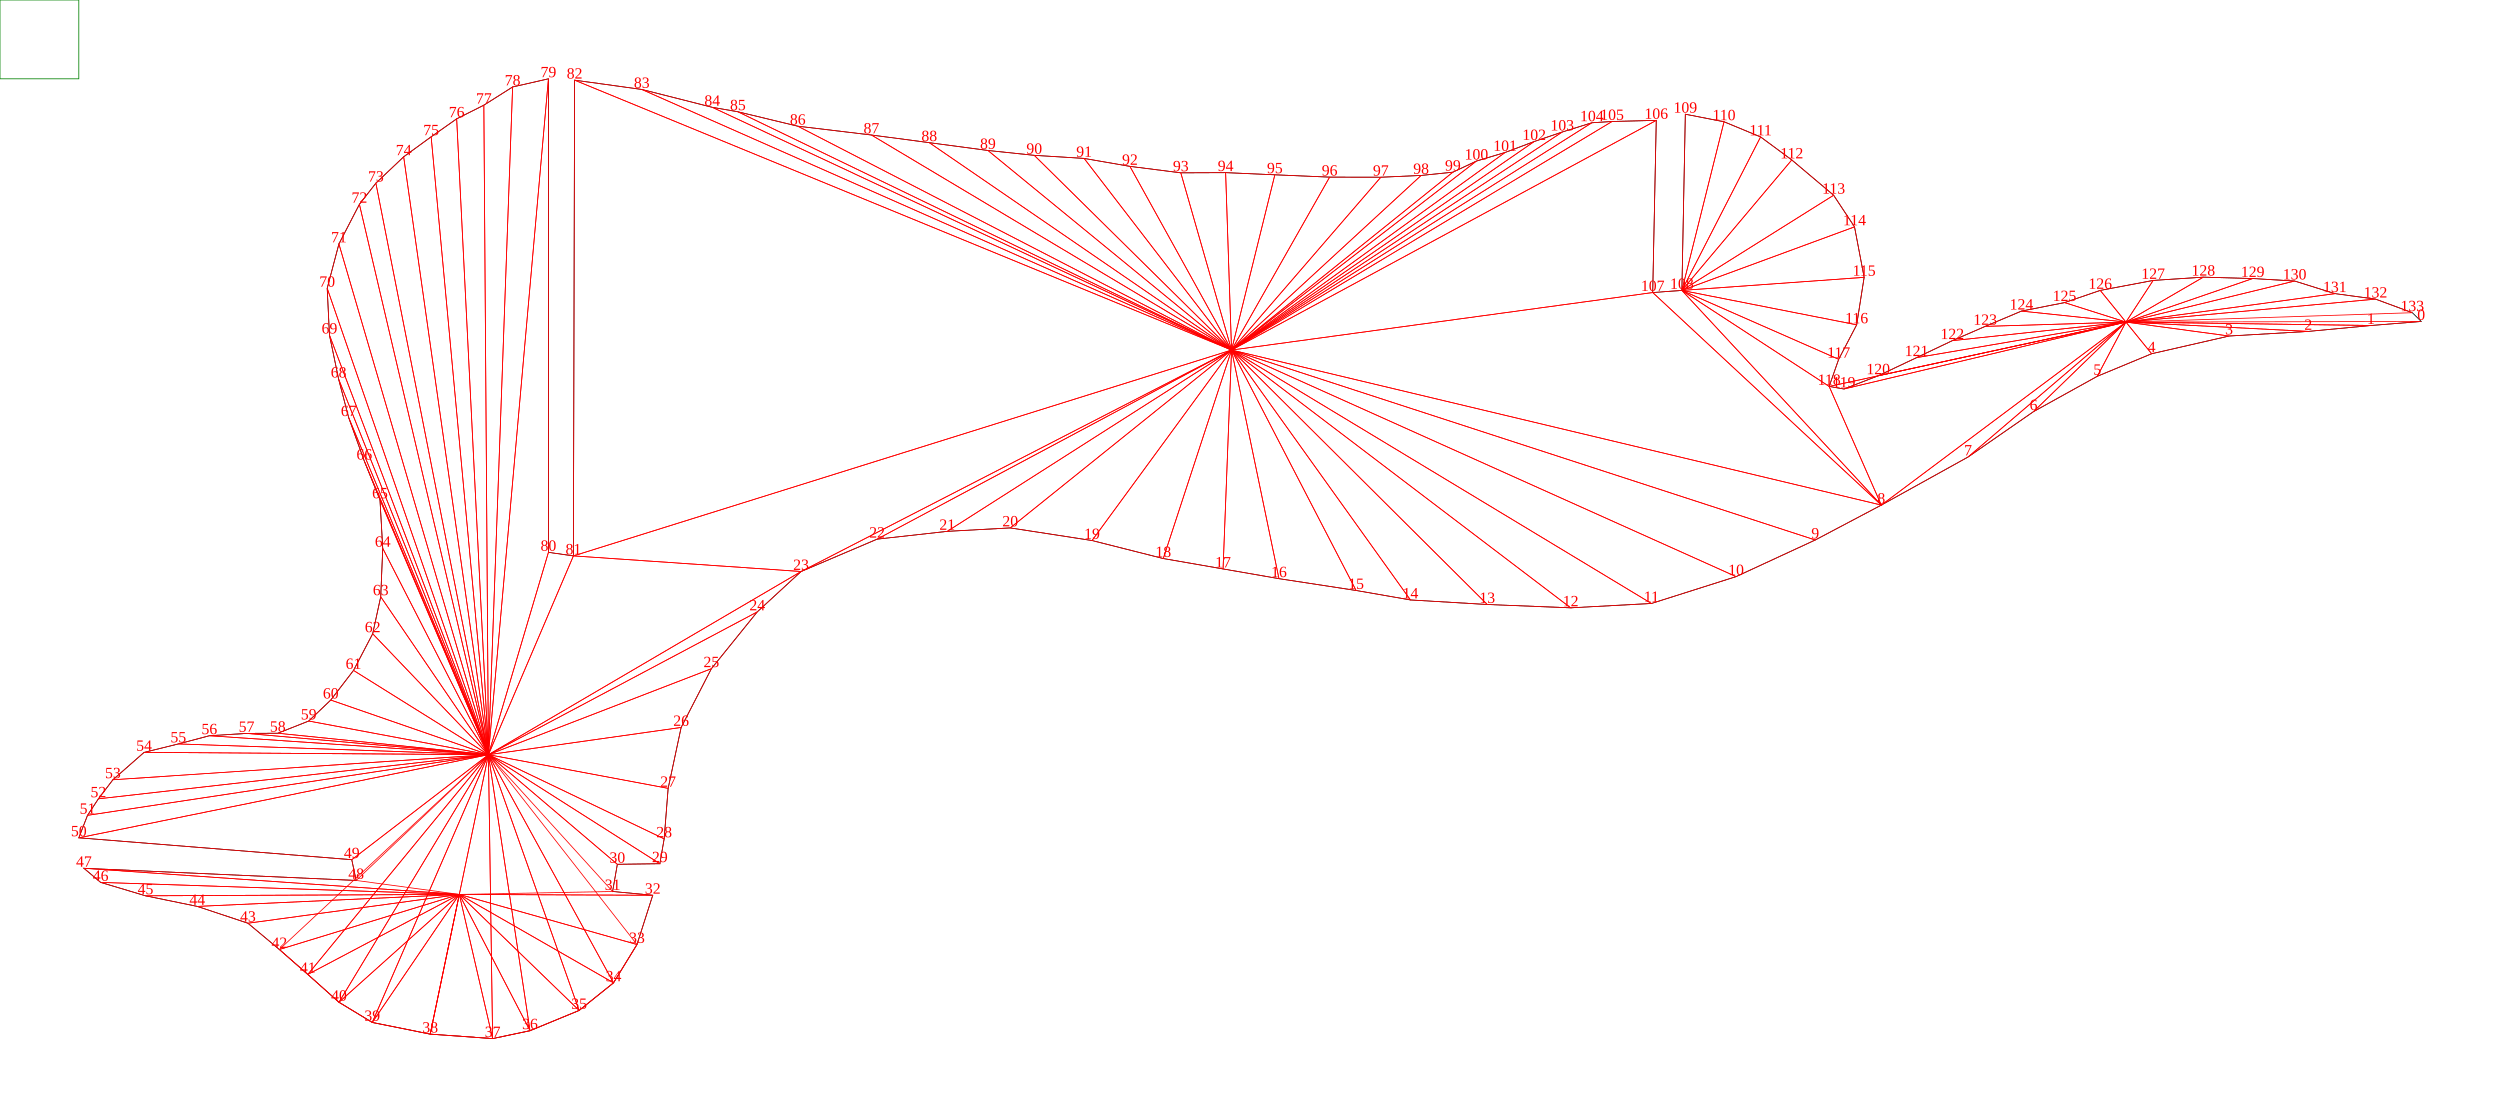
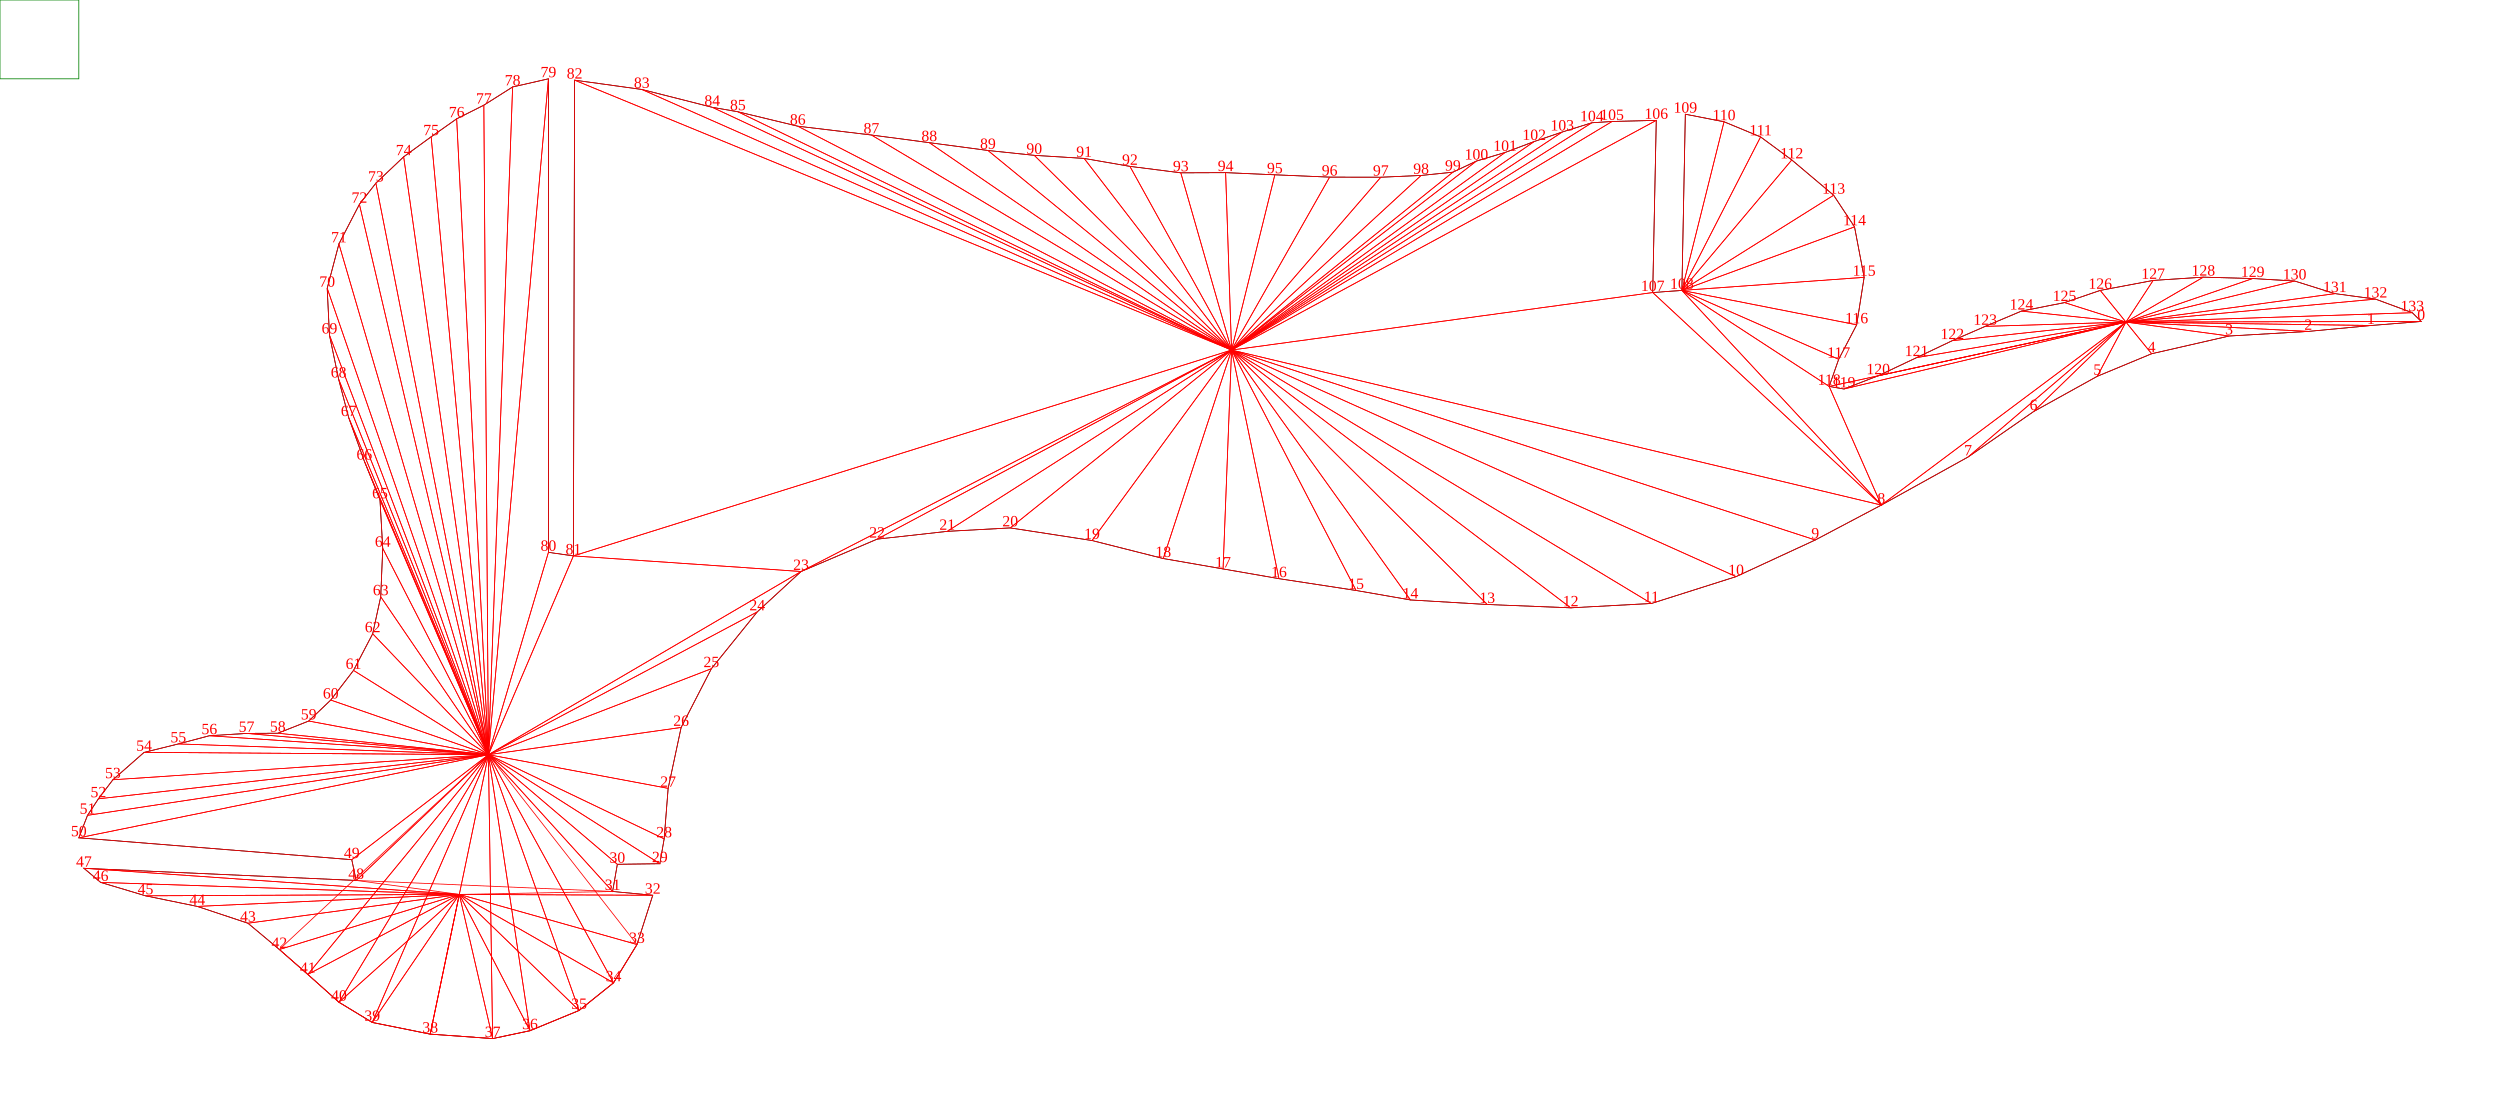
<svg xmlns="http://www.w3.org/2000/svg" width="3172.302" height="1417.888">
  <polygon points=" 3072.302,407.898  3008.477,413.034  2929.017,420.524  2828.525,426.386  2730.216,448.867  2661.292,477.476  2580.416,522.276  2497.312,579.884  2387.221,640.916  2303.389,685.202  2202.937,731.671  2095.503,765.76  1993.041,771.279  1887.195,767.073  1789.745,761.284  1720.781,749.285  1622.904,734.285  1551.969,721.944  1476.109,708.745  1385.685,685.907  1281.897,669.88  1201.966,674.243  1112.953,684.132  1016.485,725.204  960.881,776.431  902.663,848.519  864.32,923.049  847.823,1000.366  842.764,1064.447  837.279,1095.973  783.349,1096.741  777.35,1131.223  828.28,1136.024  808.272,1198.519  778.498,1247.135  734.846,1282.171  672.519,1307.868  625.1,1317.888  545.898,1312.228  472.351,1297.402  430.117,1271.783  390.582,1236.484  354.474,1204.826  314.597,1171.498  250.303,1150.161  184.637,1136.706  127.71,1119.696  106.465,1101.79  451.931,1117.235  446.364,1090.891  100,1063.109  111.054,1034.582  124.848,1013.636  143.269,989.435  182.808,954.699  226.287,943.993  265.653,933.587  312.858,930.635  352.481,930.423  391.719,914.92  419.692,888.321  448.566,850.714  472.9,804.196  483.098,757.25  485.672,695.781  482.164,634.269  462.292,585.136  442.463,529.92  429.659,481.001  418.055,425.186  415.189,365.816  430.057,309.531  456.061,259.245  476.967,232.431  512.223,198.979  547.093,173.58  579.478,150.794  613.961,133.449  650.459,110.363  695.908,100  695.908,700.894  727.605,705.393  729.105,101.716  814.346,113.502  903.785,136.168  936.296,141.824  1012.285,160.12  1105.751,171.307  1179.17,181.036  1253.574,190.936  1312.386,197.109  1375.654,201.011  1433.78,211.125  1498.333,219.311  1555.218,219.058  1617.672,221.804  1687.193,224.764  1752.131,224.897  1803.277,222.631  1843.585,218.479  1873.442,204.388  1909.853,193.467  1946.778,179.591  1982.375,167.514  2019.943,155.78  2045.601,154.154  2101.673,152.745  2097.159,371.204  2134.169,368.508  2138.554,144.951  2187.643,154.507  2234.032,173.744  2273.61,202.96  2326.722,247.727  2353.235,287.865  2365.438,351.905  2355.967,412.173  2333.133,455.907  2321.051,490.345  2339.77,493.602  2383.291,476.814  2431.954,453.815  2477.318,432.272  2519.041,414.156  2565.047,394.754  2619.706,383.964  2665.027,368.503  2732.194,355.829  2795.847,351.679  2858.472,353.439  2911.716,356.613  2962.732,372.594  3014.305,379.537  3061.037,396.803  " fill="none" stroke="black" />
  <text x="3072.302" y="407.898" font-size="20" dy="-2" text-anchor="middle" fill="red">0</text>
  <text x="3008.477" y="413.034" font-size="20" dy="-2" text-anchor="middle" fill="red">1</text>
  <text x="2929.017" y="420.524" font-size="20" dy="-2" text-anchor="middle" fill="red">2</text>
  <text x="2828.525" y="426.386" font-size="20" dy="-2" text-anchor="middle" fill="red">3</text>
  <text x="2730.216" y="448.867" font-size="20" dy="-2" text-anchor="middle" fill="red">4</text>
  <text x="2661.292" y="477.476" font-size="20" dy="-2" text-anchor="middle" fill="red">5</text>
  <text x="2580.416" y="522.276" font-size="20" dy="-2" text-anchor="middle" fill="red">6</text>
  <text x="2497.312" y="579.884" font-size="20" dy="-2" text-anchor="middle" fill="red">7</text>
  <text x="2387.221" y="640.916" font-size="20" dy="-2" text-anchor="middle" fill="red">8</text>
  <text x="2303.389" y="685.202" font-size="20" dy="-2" text-anchor="middle" fill="red">9</text>
  <text x="2202.937" y="731.671" font-size="20" dy="-2" text-anchor="middle" fill="red">10</text>
  <text x="2095.503" y="765.76" font-size="20" dy="-2" text-anchor="middle" fill="red">11</text>
  <text x="1993.041" y="771.279" font-size="20" dy="-2" text-anchor="middle" fill="red">12</text>
  <text x="1887.195" y="767.073" font-size="20" dy="-2" text-anchor="middle" fill="red">13</text>
  <text x="1789.745" y="761.284" font-size="20" dy="-2" text-anchor="middle" fill="red">14</text>
  <text x="1720.781" y="749.285" font-size="20" dy="-2" text-anchor="middle" fill="red">15</text>
  <text x="1622.904" y="734.285" font-size="20" dy="-2" text-anchor="middle" fill="red">16</text>
  <text x="1551.969" y="721.944" font-size="20" dy="-2" text-anchor="middle" fill="red">17</text>
  <text x="1476.109" y="708.745" font-size="20" dy="-2" text-anchor="middle" fill="red">18</text>
  <text x="1385.685" y="685.907" font-size="20" dy="-2" text-anchor="middle" fill="red">19</text>
  <text x="1281.897" y="669.88" font-size="20" dy="-2" text-anchor="middle" fill="red">20</text>
  <text x="1201.966" y="674.243" font-size="20" dy="-2" text-anchor="middle" fill="red">21</text>
  <text x="1112.953" y="684.132" font-size="20" dy="-2" text-anchor="middle" fill="red">22</text>
  <text x="1016.485" y="725.204" font-size="20" dy="-2" text-anchor="middle" fill="red">23</text>
  <text x="960.881" y="776.431" font-size="20" dy="-2" text-anchor="middle" fill="red">24</text>
  <text x="902.663" y="848.519" font-size="20" dy="-2" text-anchor="middle" fill="red">25</text>
  <text x="864.32" y="923.049" font-size="20" dy="-2" text-anchor="middle" fill="red">26</text>
  <text x="847.823" y="1000.366" font-size="20" dy="-2" text-anchor="middle" fill="red">27</text>
  <text x="842.764" y="1064.447" font-size="20" dy="-2" text-anchor="middle" fill="red">28</text>
  <text x="837.279" y="1095.973" font-size="20" dy="-2" text-anchor="middle" fill="red">29</text>
  <text x="783.349" y="1096.741" font-size="20" dy="-2" text-anchor="middle" fill="red">30</text>
  <text x="777.35" y="1131.223" font-size="20" dy="-2" text-anchor="middle" fill="red">31</text>
  <text x="828.28" y="1136.024" font-size="20" dy="-2" text-anchor="middle" fill="red">32</text>
  <text x="808.272" y="1198.519" font-size="20" dy="-2" text-anchor="middle" fill="red">33</text>
  <text x="778.498" y="1247.135" font-size="20" dy="-2" text-anchor="middle" fill="red">34</text>
  <text x="734.846" y="1282.171" font-size="20" dy="-2" text-anchor="middle" fill="red">35</text>
  <text x="672.519" y="1307.868" font-size="20" dy="-2" text-anchor="middle" fill="red">36</text>
  <text x="625.1" y="1317.888" font-size="20" dy="-2" text-anchor="middle" fill="red">37</text>
  <text x="545.898" y="1312.228" font-size="20" dy="-2" text-anchor="middle" fill="red">38</text>
  <text x="472.351" y="1297.402" font-size="20" dy="-2" text-anchor="middle" fill="red">39</text>
  <text x="430.117" y="1271.783" font-size="20" dy="-2" text-anchor="middle" fill="red">40</text>
  <text x="390.582" y="1236.484" font-size="20" dy="-2" text-anchor="middle" fill="red">41</text>
  <text x="354.474" y="1204.826" font-size="20" dy="-2" text-anchor="middle" fill="red">42</text>
  <text x="314.597" y="1171.498" font-size="20" dy="-2" text-anchor="middle" fill="red">43</text>
  <text x="250.303" y="1150.161" font-size="20" dy="-2" text-anchor="middle" fill="red">44</text>
  <text x="184.637" y="1136.706" font-size="20" dy="-2" text-anchor="middle" fill="red">45</text>
  <text x="127.71" y="1119.696" font-size="20" dy="-2" text-anchor="middle" fill="red">46</text>
  <text x="106.465" y="1101.79" font-size="20" dy="-2" text-anchor="middle" fill="red">47</text>
  <text x="451.931" y="1117.235" font-size="20" dy="-2" text-anchor="middle" fill="red">48</text>
  <text x="446.364" y="1090.891" font-size="20" dy="-2" text-anchor="middle" fill="red">49</text>
  <text x="100" y="1063.109" font-size="20" dy="-2" text-anchor="middle" fill="red">50</text>
  <text x="111.054" y="1034.582" font-size="20" dy="-2" text-anchor="middle" fill="red">51</text>
  <text x="124.848" y="1013.636" font-size="20" dy="-2" text-anchor="middle" fill="red">52</text>
  <text x="143.269" y="989.435" font-size="20" dy="-2" text-anchor="middle" fill="red">53</text>
  <text x="182.808" y="954.699" font-size="20" dy="-2" text-anchor="middle" fill="red">54</text>
  <text x="226.287" y="943.993" font-size="20" dy="-2" text-anchor="middle" fill="red">55</text>
  <text x="265.653" y="933.587" font-size="20" dy="-2" text-anchor="middle" fill="red">56</text>
  <text x="312.858" y="930.635" font-size="20" dy="-2" text-anchor="middle" fill="red">57</text>
  <text x="352.481" y="930.423" font-size="20" dy="-2" text-anchor="middle" fill="red">58</text>
  <text x="391.719" y="914.92" font-size="20" dy="-2" text-anchor="middle" fill="red">59</text>
  <text x="419.692" y="888.321" font-size="20" dy="-2" text-anchor="middle" fill="red">60</text>
  <text x="448.566" y="850.714" font-size="20" dy="-2" text-anchor="middle" fill="red">61</text>
  <text x="472.9" y="804.196" font-size="20" dy="-2" text-anchor="middle" fill="red">62</text>
  <text x="483.098" y="757.25" font-size="20" dy="-2" text-anchor="middle" fill="red">63</text>
  <text x="485.672" y="695.781" font-size="20" dy="-2" text-anchor="middle" fill="red">64</text>
  <text x="482.164" y="634.269" font-size="20" dy="-2" text-anchor="middle" fill="red">65</text>
  <text x="462.292" y="585.136" font-size="20" dy="-2" text-anchor="middle" fill="red">66</text>
  <text x="442.463" y="529.92" font-size="20" dy="-2" text-anchor="middle" fill="red">67</text>
  <text x="429.659" y="481.001" font-size="20" dy="-2" text-anchor="middle" fill="red">68</text>
  <text x="418.055" y="425.186" font-size="20" dy="-2" text-anchor="middle" fill="red">69</text>
  <text x="415.189" y="365.816" font-size="20" dy="-2" text-anchor="middle" fill="red">70</text>
  <text x="430.057" y="309.531" font-size="20" dy="-2" text-anchor="middle" fill="red">71</text>
  <text x="456.061" y="259.245" font-size="20" dy="-2" text-anchor="middle" fill="red">72</text>
  <text x="476.967" y="232.431" font-size="20" dy="-2" text-anchor="middle" fill="red">73</text>
  <text x="512.223" y="198.979" font-size="20" dy="-2" text-anchor="middle" fill="red">74</text>
  <text x="547.093" y="173.58" font-size="20" dy="-2" text-anchor="middle" fill="red">75</text>
  <text x="579.478" y="150.794" font-size="20" dy="-2" text-anchor="middle" fill="red">76</text>
  <text x="613.961" y="133.449" font-size="20" dy="-2" text-anchor="middle" fill="red">77</text>
  <text x="650.459" y="110.363" font-size="20" dy="-2" text-anchor="middle" fill="red">78</text>
  <text x="695.908" y="100" font-size="20" dy="-2" text-anchor="middle" fill="red">79</text>
  <text x="695.908" y="700.894" font-size="20" dy="-2" text-anchor="middle" fill="red">80</text>
  <text x="727.605" y="705.393" font-size="20" dy="-2" text-anchor="middle" fill="red">81</text>
  <text x="729.105" y="101.716" font-size="20" dy="-2" text-anchor="middle" fill="red">82</text>
  <text x="814.346" y="113.502" font-size="20" dy="-2" text-anchor="middle" fill="red">83</text>
  <text x="903.785" y="136.168" font-size="20" dy="-2" text-anchor="middle" fill="red">84</text>
  <text x="936.296" y="141.824" font-size="20" dy="-2" text-anchor="middle" fill="red">85</text>
  <text x="1012.285" y="160.12" font-size="20" dy="-2" text-anchor="middle" fill="red">86</text>
  <text x="1105.751" y="171.307" font-size="20" dy="-2" text-anchor="middle" fill="red">87</text>
  <text x="1179.17" y="181.036" font-size="20" dy="-2" text-anchor="middle" fill="red">88</text>
  <text x="1253.574" y="190.936" font-size="20" dy="-2" text-anchor="middle" fill="red">89</text>
  <text x="1312.386" y="197.109" font-size="20" dy="-2" text-anchor="middle" fill="red">90</text>
  <text x="1375.654" y="201.011" font-size="20" dy="-2" text-anchor="middle" fill="red">91</text>
  <text x="1433.78" y="211.125" font-size="20" dy="-2" text-anchor="middle" fill="red">92</text>
  <text x="1498.333" y="219.311" font-size="20" dy="-2" text-anchor="middle" fill="red">93</text>
  <text x="1555.218" y="219.058" font-size="20" dy="-2" text-anchor="middle" fill="red">94</text>
  <text x="1617.672" y="221.804" font-size="20" dy="-2" text-anchor="middle" fill="red">95</text>
  <text x="1687.193" y="224.764" font-size="20" dy="-2" text-anchor="middle" fill="red">96</text>
  <text x="1752.131" y="224.897" font-size="20" dy="-2" text-anchor="middle" fill="red">97</text>
  <text x="1803.277" y="222.631" font-size="20" dy="-2" text-anchor="middle" fill="red">98</text>
  <text x="1843.585" y="218.479" font-size="20" dy="-2" text-anchor="middle" fill="red">99</text>
  <text x="1873.442" y="204.388" font-size="20" dy="-2" text-anchor="middle" fill="red">100</text>
  <text x="1909.853" y="193.467" font-size="20" dy="-2" text-anchor="middle" fill="red">101</text>
  <text x="1946.778" y="179.591" font-size="20" dy="-2" text-anchor="middle" fill="red">102</text>
  <text x="1982.375" y="167.514" font-size="20" dy="-2" text-anchor="middle" fill="red">103</text>
  <text x="2019.943" y="155.78" font-size="20" dy="-2" text-anchor="middle" fill="red">104</text>
  <text x="2045.601" y="154.154" font-size="20" dy="-2" text-anchor="middle" fill="red">105</text>
  <text x="2101.673" y="152.745" font-size="20" dy="-2" text-anchor="middle" fill="red">106</text>
  <text x="2097.159" y="371.204" font-size="20" dy="-2" text-anchor="middle" fill="red">107</text>
  <text x="2134.169" y="368.508" font-size="20" dy="-2" text-anchor="middle" fill="red">108</text>
  <text x="2138.554" y="144.951" font-size="20" dy="-2" text-anchor="middle" fill="red">109</text>
  <text x="2187.643" y="154.507" font-size="20" dy="-2" text-anchor="middle" fill="red">110</text>
  <text x="2234.032" y="173.744" font-size="20" dy="-2" text-anchor="middle" fill="red">111</text>
  <text x="2273.61" y="202.96" font-size="20" dy="-2" text-anchor="middle" fill="red">112</text>
  <text x="2326.722" y="247.727" font-size="20" dy="-2" text-anchor="middle" fill="red">113</text>
  <text x="2353.235" y="287.865" font-size="20" dy="-2" text-anchor="middle" fill="red">114</text>
  <text x="2365.438" y="351.905" font-size="20" dy="-2" text-anchor="middle" fill="red">115</text>
  <text x="2355.967" y="412.173" font-size="20" dy="-2" text-anchor="middle" fill="red">116</text>
  <text x="2333.133" y="455.907" font-size="20" dy="-2" text-anchor="middle" fill="red">117</text>
  <text x="2321.051" y="490.345" font-size="20" dy="-2" text-anchor="middle" fill="red">118</text>
  <text x="2339.77" y="493.602" font-size="20" dy="-2" text-anchor="middle" fill="red">119</text>
  <text x="2383.291" y="476.814" font-size="20" dy="-2" text-anchor="middle" fill="red">120</text>
  <text x="2431.954" y="453.815" font-size="20" dy="-2" text-anchor="middle" fill="red">121</text>
  <text x="2477.318" y="432.272" font-size="20" dy="-2" text-anchor="middle" fill="red">122</text>
  <text x="2519.041" y="414.156" font-size="20" dy="-2" text-anchor="middle" fill="red">123</text>
  <text x="2565.047" y="394.754" font-size="20" dy="-2" text-anchor="middle" fill="red">124</text>
  <text x="2619.706" y="383.964" font-size="20" dy="-2" text-anchor="middle" fill="red">125</text>
  <text x="2665.027" y="368.503" font-size="20" dy="-2" text-anchor="middle" fill="red">126</text>
  <text x="2732.194" y="355.829" font-size="20" dy="-2" text-anchor="middle" fill="red">127</text>
  <text x="2795.847" y="351.679" font-size="20" dy="-2" text-anchor="middle" fill="red">128</text>
  <text x="2858.472" y="353.439" font-size="20" dy="-2" text-anchor="middle" fill="red">129</text>
  <text x="2911.716" y="356.613" font-size="20" dy="-2" text-anchor="middle" fill="red">130</text>
  <text x="2962.732" y="372.594" font-size="20" dy="-2" text-anchor="middle" fill="red">131</text>
  <text x="3014.305" y="379.537" font-size="20" dy="-2" text-anchor="middle" fill="red">132</text>
  <text x="3061.037" y="396.803" font-size="20" dy="-2" text-anchor="middle" fill="red">133</text>
  <polygon points="2387.221,640.916 2303.389,685.202 1562.741,444.179" fill="none" stroke="red" />
  <polygon points="2303.389,685.202 2202.937,731.671 1562.741,444.179" fill="none" stroke="red" />
  <polygon points="2202.937,731.671 2095.503,765.76 1562.741,444.179" fill="none" stroke="red" />
  <polygon points="2095.503,765.76 1993.041,771.279 1562.741,444.179" fill="none" stroke="red" />
  <polygon points="1993.041,771.279 1887.195,767.073 1562.741,444.179" fill="none" stroke="red" />
  <polygon points="1887.195,767.073 1789.745,761.284 1562.741,444.179" fill="none" stroke="red" />
  <polygon points="1789.745,761.284 1720.781,749.285 1562.741,444.179" fill="none" stroke="red" />
  <polygon points="1720.781,749.285 1622.904,734.285 1562.741,444.179" fill="none" stroke="red" />
  <polygon points="1622.904,734.285 1551.969,721.944 1562.741,444.179" fill="none" stroke="red" />
  <polygon points="1551.969,721.944 1476.109,708.745 1562.741,444.179" fill="none" stroke="red" />
  <polygon points="1476.109,708.745 1385.685,685.907 1562.741,444.179" fill="none" stroke="red" />
  <polygon points="1385.685,685.907 1281.897,669.88 1562.741,444.179" fill="none" stroke="red" />
  <polygon points="1281.897,669.88 1201.966,674.243 1562.741,444.179" fill="none" stroke="red" />
  <polygon points="1201.966,674.243 1112.953,684.132 1562.741,444.179" fill="none" stroke="red" />
  <polygon points="1112.953,684.132 1016.485,725.204 1562.741,444.179" fill="none" stroke="red" />
  <polygon points="727.605,705.393 729.105,101.716 1562.741,444.179" fill="none" stroke="red" />
  <polygon points="729.105,101.716 814.346,113.502 1562.741,444.179" fill="none" stroke="red" />
  <polygon points="814.346,113.502 903.785,136.168 1562.741,444.179" fill="none" stroke="red" />
  <polygon points="903.785,136.168 936.296,141.824 1562.741,444.179" fill="none" stroke="red" />
  <polygon points="936.296,141.824 1012.285,160.12 1562.741,444.179" fill="none" stroke="red" />
  <polygon points="1012.285,160.12 1105.751,171.307 1562.741,444.179" fill="none" stroke="red" />
  <polygon points="1105.751,171.307 1179.17,181.036 1562.741,444.179" fill="none" stroke="red" />
  <polygon points="1179.17,181.036 1253.574,190.936 1562.741,444.179" fill="none" stroke="red" />
  <polygon points="1253.574,190.936 1312.386,197.109 1562.741,444.179" fill="none" stroke="red" />
  <polygon points="1312.386,197.109 1375.654,201.011 1562.741,444.179" fill="none" stroke="red" />
  <polygon points="1375.654,201.011 1433.78,211.125 1562.741,444.179" fill="none" stroke="red" />
  <polygon points="1433.78,211.125 1498.333,219.311 1562.741,444.179" fill="none" stroke="red" />
  <polygon points="1498.333,219.311 1555.218,219.058 1562.741,444.179" fill="none" stroke="red" />
  <polygon points="1555.218,219.058 1617.672,221.804 1562.741,444.179" fill="none" stroke="red" />
  <polygon points="1617.672,221.804 1687.193,224.764 1562.741,444.179" fill="none" stroke="red" />
  <polygon points="1687.193,224.764 1752.131,224.897 1562.741,444.179" fill="none" stroke="red" />
  <polygon points="1752.131,224.897 1803.277,222.631 1562.741,444.179" fill="none" stroke="red" />
  <polygon points="1803.277,222.631 1843.585,218.479 1562.741,444.179" fill="none" stroke="red" />
  <polygon points="1843.585,218.479 1873.442,204.388 1562.741,444.179" fill="none" stroke="red" />
  <polygon points="1873.442,204.388 1909.853,193.467 1562.741,444.179" fill="none" stroke="red" />
  <polygon points="1909.853,193.467 1946.778,179.591 1562.741,444.179" fill="none" stroke="red" />
  <polygon points="1946.778,179.591 1982.375,167.514 1562.741,444.179" fill="none" stroke="red" />
  <polygon points="1982.375,167.514 2019.943,155.78 1562.741,444.179" fill="none" stroke="red" />
  <polygon points="2019.943,155.78 2045.601,154.154 1562.741,444.179" fill="none" stroke="red" />
  <polygon points="2045.601,154.154 2101.673,152.745 1562.741,444.179" fill="none" stroke="red" />
  <polygon points="2101.673,152.745 2097.159,371.204 1562.741,444.179" fill="none" stroke="red" />
  <polygon points="1016.485,725.204 727.605,705.393 1562.741,444.179" fill="none" stroke="red" />
  <polygon points="2097.159,371.204 2387.221,640.916 1562.741,444.179" fill="none" stroke="red" />
  <polygon points="2138.554,144.951 2187.643,154.507 2134.169,368.508" fill="none" stroke="red" />
  <polygon points="2187.643,154.507 2234.032,173.744 2134.169,368.508" fill="none" stroke="red" />
  <polygon points="2234.032,173.744 2273.61,202.96 2134.169,368.508" fill="none" stroke="red" />
  <polygon points="2273.61,202.96 2326.722,247.727 2134.169,368.508" fill="none" stroke="red" />
  <polygon points="2326.722,247.727 2353.235,287.865 2134.169,368.508" fill="none" stroke="red" />
  <polygon points="2353.235,287.865 2365.438,351.905 2134.169,368.508" fill="none" stroke="red" />
  <polygon points="2365.438,351.905 2355.967,412.173 2134.169,368.508" fill="none" stroke="red" />
  <polygon points="2355.967,412.173 2333.133,455.907 2134.169,368.508" fill="none" stroke="red" />
  <polygon points="2333.133,455.907 2321.051,490.345 2134.169,368.508" fill="none" stroke="red" />
  <polygon points="2387.221,640.916 2097.159,371.204 2134.169,368.508" fill="none" stroke="red" />
  <polygon points="2321.051,490.345 2387.221,640.916 2134.169,368.508" fill="none" stroke="red" />
  <polygon points="3072.302,407.898 3008.477,413.034 2697.622,408.685" fill="none" stroke="red" />
  <polygon points="3008.477,413.034 2929.017,420.524 2697.622,408.685" fill="none" stroke="red" />
  <polygon points="2929.017,420.524 2828.525,426.386 2697.622,408.685" fill="none" stroke="red" />
  <polygon points="2828.525,426.386 2730.216,448.867 2697.622,408.685" fill="none" stroke="red" />
  <polygon points="2730.216,448.867 2661.292,477.476 2697.622,408.685" fill="none" stroke="red" />
  <polygon points="2661.292,477.476 2580.416,522.276 2697.622,408.685" fill="none" stroke="red" />
  <polygon points="2580.416,522.276 2497.312,579.884 2697.622,408.685" fill="none" stroke="red" />
  <polygon points="2497.312,579.884 2387.221,640.916 2697.622,408.685" fill="none" stroke="red" />
  <polygon points="2387.221,640.916 2321.051,490.345 2697.622,408.685" fill="none" stroke="red" />
  <polygon points="2321.051,490.345 2339.77,493.602 2697.622,408.685" fill="none" stroke="red" />
  <polygon points="2339.77,493.602 2383.291,476.814 2697.622,408.685" fill="none" stroke="red" />
  <polygon points="2383.291,476.814 2431.954,453.815 2697.622,408.685" fill="none" stroke="red" />
  <polygon points="2431.954,453.815 2477.318,432.272 2697.622,408.685" fill="none" stroke="red" />
  <polygon points="2477.318,432.272 2519.041,414.156 2697.622,408.685" fill="none" stroke="red" />
  <polygon points="2519.041,414.156 2565.047,394.754 2697.622,408.685" fill="none" stroke="red" />
  <polygon points="2565.047,394.754 2619.706,383.964 2697.622,408.685" fill="none" stroke="red" />
  <polygon points="2619.706,383.964 2665.027,368.503 2697.622,408.685" fill="none" stroke="red" />
  <polygon points="2665.027,368.503 2732.194,355.829 2697.622,408.685" fill="none" stroke="red" />
  <polygon points="2732.194,355.829 2795.847,351.679 2697.622,408.685" fill="none" stroke="red" />
  <polygon points="2795.847,351.679 2858.472,353.439 2697.622,408.685" fill="none" stroke="red" />
  <polygon points="2858.472,353.439 2911.716,356.613 2697.622,408.685" fill="none" stroke="red" />
  <polygon points="2911.716,356.613 2962.732,372.594 2697.622,408.685" fill="none" stroke="red" />
  <polygon points="2962.732,372.594 3014.305,379.537 2697.622,408.685" fill="none" stroke="red" />
  <polygon points="3014.305,379.537 3061.037,396.803 2697.622,408.685" fill="none" stroke="red" />
+   <polygon points="3061.037,396.803 3072.302,407.898 2697.622,408.685" fill="none" stroke="red" />
  <polygon points="1016.485,725.204 960.881,776.431 619.771,957.643" fill="none" stroke="red" />
  <polygon points="960.881,776.431 902.663,848.519 619.771,957.643" fill="none" stroke="red" />
  <polygon points="902.663,848.519 864.32,923.049 619.771,957.643" fill="none" stroke="red" />
  <polygon points="864.32,923.049 847.823,1000.366 619.771,957.643" fill="none" stroke="red" />
  <polygon points="847.823,1000.366 842.764,1064.447 619.771,957.643" fill="none" stroke="red" />
  <polygon points="842.764,1064.447 837.279,1095.973 619.771,957.643" fill="none" stroke="red" />
  <polygon points="837.279,1095.973 783.349,1096.741 619.771,957.643" fill="none" stroke="red" />
  <polygon points="783.349,1096.741 777.35,1131.223 619.771,957.643" fill="none" stroke="red" />
  <polygon points="727.605,705.393 1016.485,725.204 619.771,957.643" fill="none" stroke="red" />
  <polygon points="451.931,1117.235 446.364,1090.891 619.771,957.643" fill="none" stroke="red" />
  <polygon points="446.364,1090.891 100,1063.109 619.771,957.643" fill="none" stroke="red" />
  <polygon points="100,1063.109 111.054,1034.582 619.771,957.643" fill="none" stroke="red" />
  <polygon points="111.054,1034.582 124.848,1013.636 619.771,957.643" fill="none" stroke="red" />
  <polygon points="124.848,1013.636 143.269,989.435 619.771,957.643" fill="none" stroke="red" />
  <polygon points="143.269,989.435 182.808,954.699 619.771,957.643" fill="none" stroke="red" />
  <polygon points="182.808,954.699 226.287,943.993 619.771,957.643" fill="none" stroke="red" />
  <polygon points="226.287,943.993 265.653,933.587 619.771,957.643" fill="none" stroke="red" />
  <polygon points="265.653,933.587 312.858,930.635 619.771,957.643" fill="none" stroke="red" />
  <polygon points="312.858,930.635 352.481,930.423 619.771,957.643" fill="none" stroke="red" />
  <polygon points="352.481,930.423 391.719,914.92 619.771,957.643" fill="none" stroke="red" />
  <polygon points="391.719,914.92 419.692,888.321 619.771,957.643" fill="none" stroke="red" />
  <polygon points="419.692,888.321 448.566,850.714 619.771,957.643" fill="none" stroke="red" />
  <polygon points="448.566,850.714 472.9,804.196 619.771,957.643" fill="none" stroke="red" />
  <polygon points="472.9,804.196 483.098,757.25 619.771,957.643" fill="none" stroke="red" />
  <polygon points="483.098,757.25 485.672,695.781 619.771,957.643" fill="none" stroke="red" />
  <polygon points="485.672,695.781 482.164,634.269 619.771,957.643" fill="none" stroke="red" />
  <polygon points="482.164,634.269 462.292,585.136 619.771,957.643" fill="none" stroke="red" />
  <polygon points="462.292,585.136 442.463,529.92 619.771,957.643" fill="none" stroke="red" />
  <polygon points="442.463,529.92 429.659,481.001 619.771,957.643" fill="none" stroke="red" />
  <polygon points="429.659,481.001 418.055,425.186 619.771,957.643" fill="none" stroke="red" />
  <polygon points="418.055,425.186 415.189,365.816 619.771,957.643" fill="none" stroke="red" />
  <polygon points="415.189,365.816 430.057,309.531 619.771,957.643" fill="none" stroke="red" />
  <polygon points="430.057,309.531 456.061,259.245 619.771,957.643" fill="none" stroke="red" />
  <polygon points="456.061,259.245 476.967,232.431 619.771,957.643" fill="none" stroke="red" />
  <polygon points="476.967,232.431 512.223,198.979 619.771,957.643" fill="none" stroke="red" />
  <polygon points="512.223,198.979 547.093,173.58 619.771,957.643" fill="none" stroke="red" />
  <polygon points="547.093,173.58 579.478,150.794 619.771,957.643" fill="none" stroke="red" />
  <polygon points="579.478,150.794 613.961,133.449 619.771,957.643" fill="none" stroke="red" />
  <polygon points="613.961,133.449 650.459,110.363 619.771,957.643" fill="none" stroke="red" />
  <polygon points="650.459,110.363 695.908,100 619.771,957.643" fill="none" stroke="red" />
  <polygon points="695.908,100 695.908,700.894 619.771,957.643" fill="none" stroke="red" />
  <polygon points="695.908,700.894 727.605,705.393 619.771,957.643" fill="none" stroke="red" />
  <polygon points="808.272,1198.519 778.498,1247.135 619.771,957.643" fill="none" stroke="red" />
  <polygon points="778.498,1247.135 734.846,1282.171 619.771,957.643" fill="none" stroke="red" />
  <polygon points="734.846,1282.171 672.519,1307.868 619.771,957.643" fill="none" stroke="red" />
  <polygon points="672.519,1307.868 625.1,1317.888 619.771,957.643" fill="none" stroke="red" />
  <polygon points="625.1,1317.888 545.898,1312.228 619.771,957.643" fill="none" stroke="red" />
  <polygon points="545.898,1312.228 472.351,1297.402 619.771,957.643" fill="none" stroke="red" />
  <polygon points="472.351,1297.402 430.117,1271.783 619.771,957.643" fill="none" stroke="red" />
  <polygon points="430.117,1271.783 390.582,1236.484 619.771,957.643" fill="none" stroke="red" />
  <polygon points="390.582,1236.484 354.474,1204.826 619.771,957.643" fill="none" stroke="red" />
+   <polygon points="777.35,1131.223 451.931,1117.235 619.771,957.643" fill="none" stroke="red" />
  <polygon points="777.35,1131.223 828.28,1136.024 582.834,1134.935" fill="none" stroke="red" />
  <polygon points="828.28,1136.024 808.272,1198.519 582.834,1134.935" fill="none" stroke="red" />
  <polygon points="808.272,1198.519 778.498,1247.135 582.834,1134.935" fill="none" stroke="red" />
  <polygon points="778.498,1247.135 734.846,1282.171 582.834,1134.935" fill="none" stroke="red" />
  <polygon points="734.846,1282.171 672.519,1307.868 582.834,1134.935" fill="none" stroke="red" />
  <polygon points="672.519,1307.868 625.1,1317.888 582.834,1134.935" fill="none" stroke="red" />
  <polygon points="625.1,1317.888 545.898,1312.228 582.834,1134.935" fill="none" stroke="red" />
  <polygon points="545.898,1312.228 472.351,1297.402 582.834,1134.935" fill="none" stroke="red" />
  <polygon points="472.351,1297.402 430.117,1271.783 582.834,1134.935" fill="none" stroke="red" />
  <polygon points="430.117,1271.783 390.582,1236.484 582.834,1134.935" fill="none" stroke="red" />
  <polygon points="390.582,1236.484 354.474,1204.826 582.834,1134.935" fill="none" stroke="red" />
  <polygon points="354.474,1204.826 314.597,1171.498 582.834,1134.935" fill="none" stroke="red" />
  <polygon points="314.597,1171.498 250.303,1150.161 582.834,1134.935" fill="none" stroke="red" />
  <polygon points="250.303,1150.161 184.637,1136.706 582.834,1134.935" fill="none" stroke="red" />
  <polygon points="184.637,1136.706 127.71,1119.696 582.834,1134.935" fill="none" stroke="red" />
  <polygon points="127.71,1119.696 106.465,1101.79 582.834,1134.935" fill="none" stroke="red" />
  <polygon points="106.465,1101.79 451.931,1117.235 582.834,1134.935" fill="none" stroke="red" />
  <rect x="0" y="0" width="100" height="100" stroke="green" fill="none" />
</svg>
